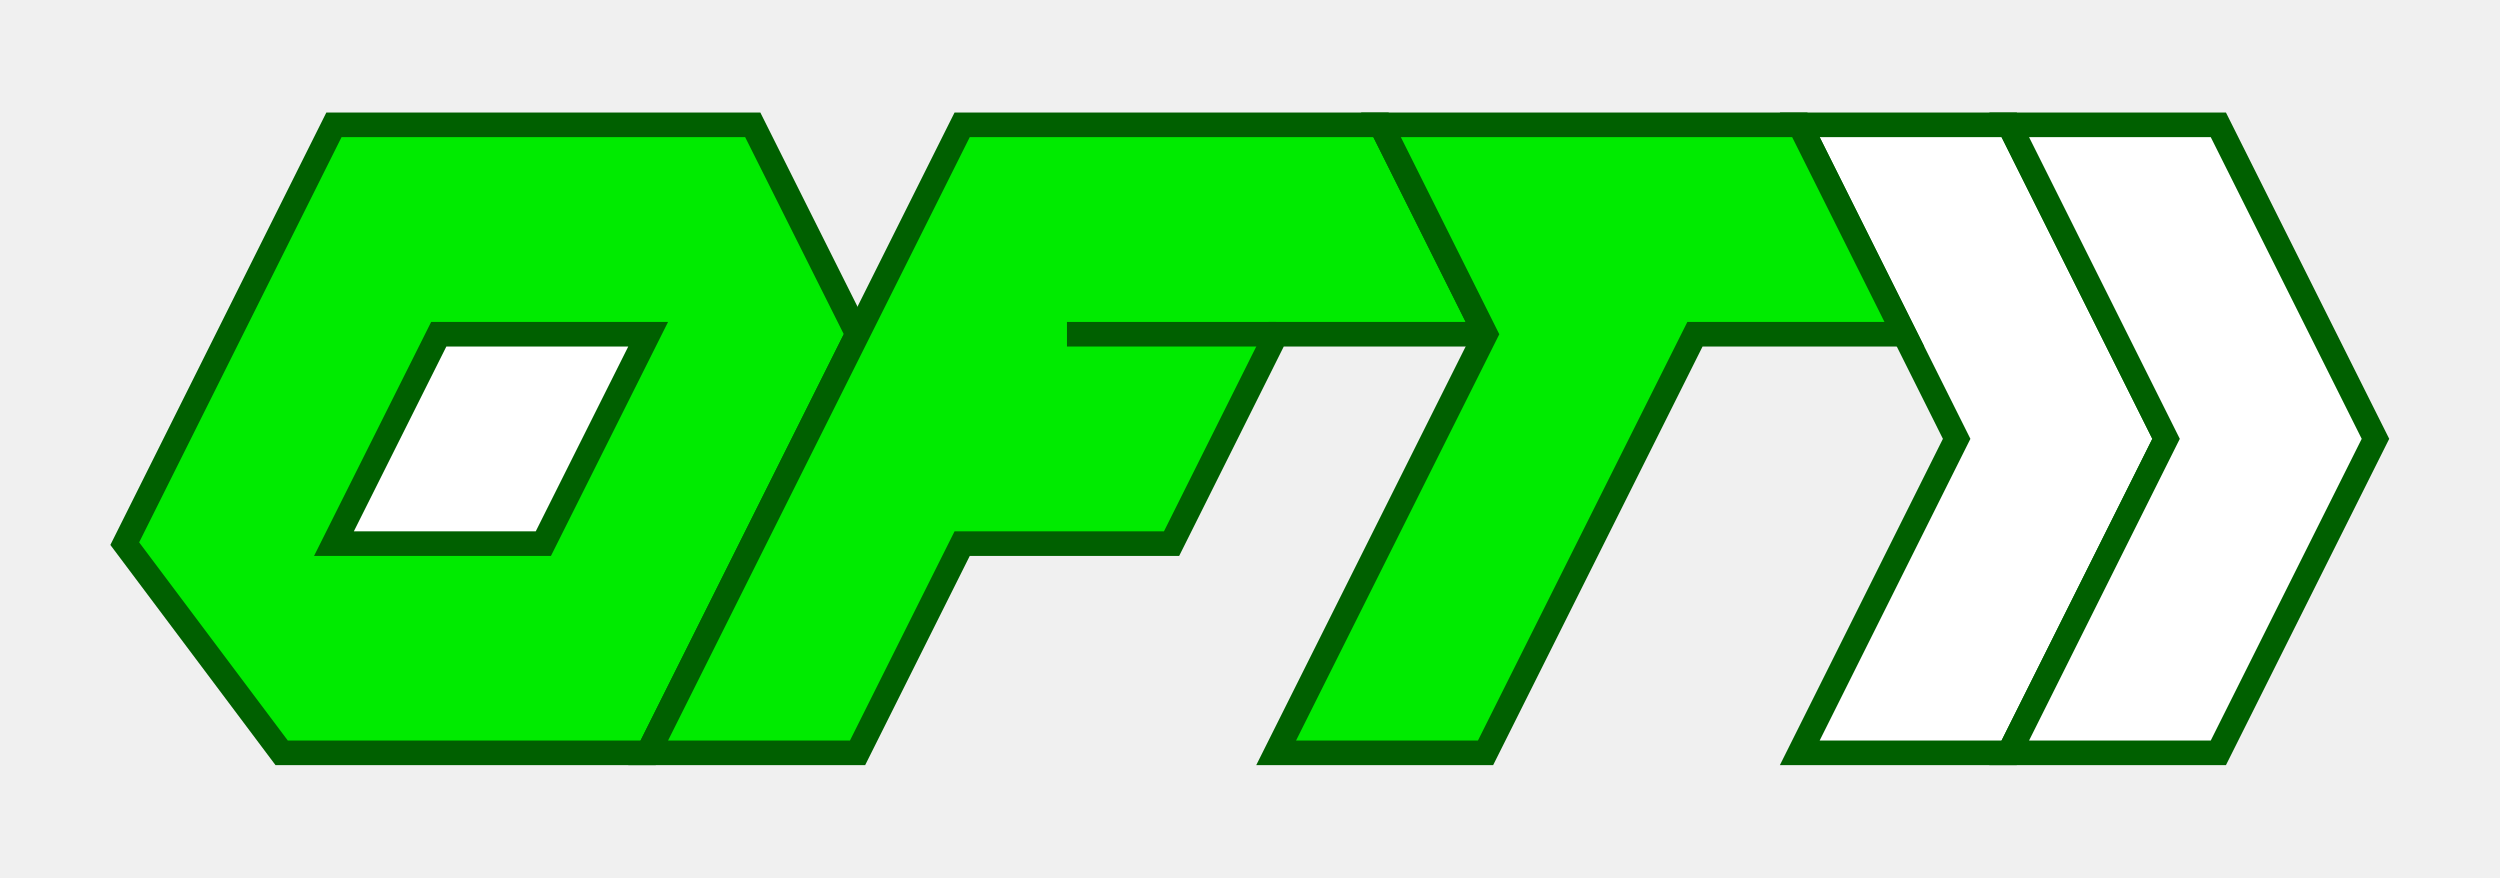
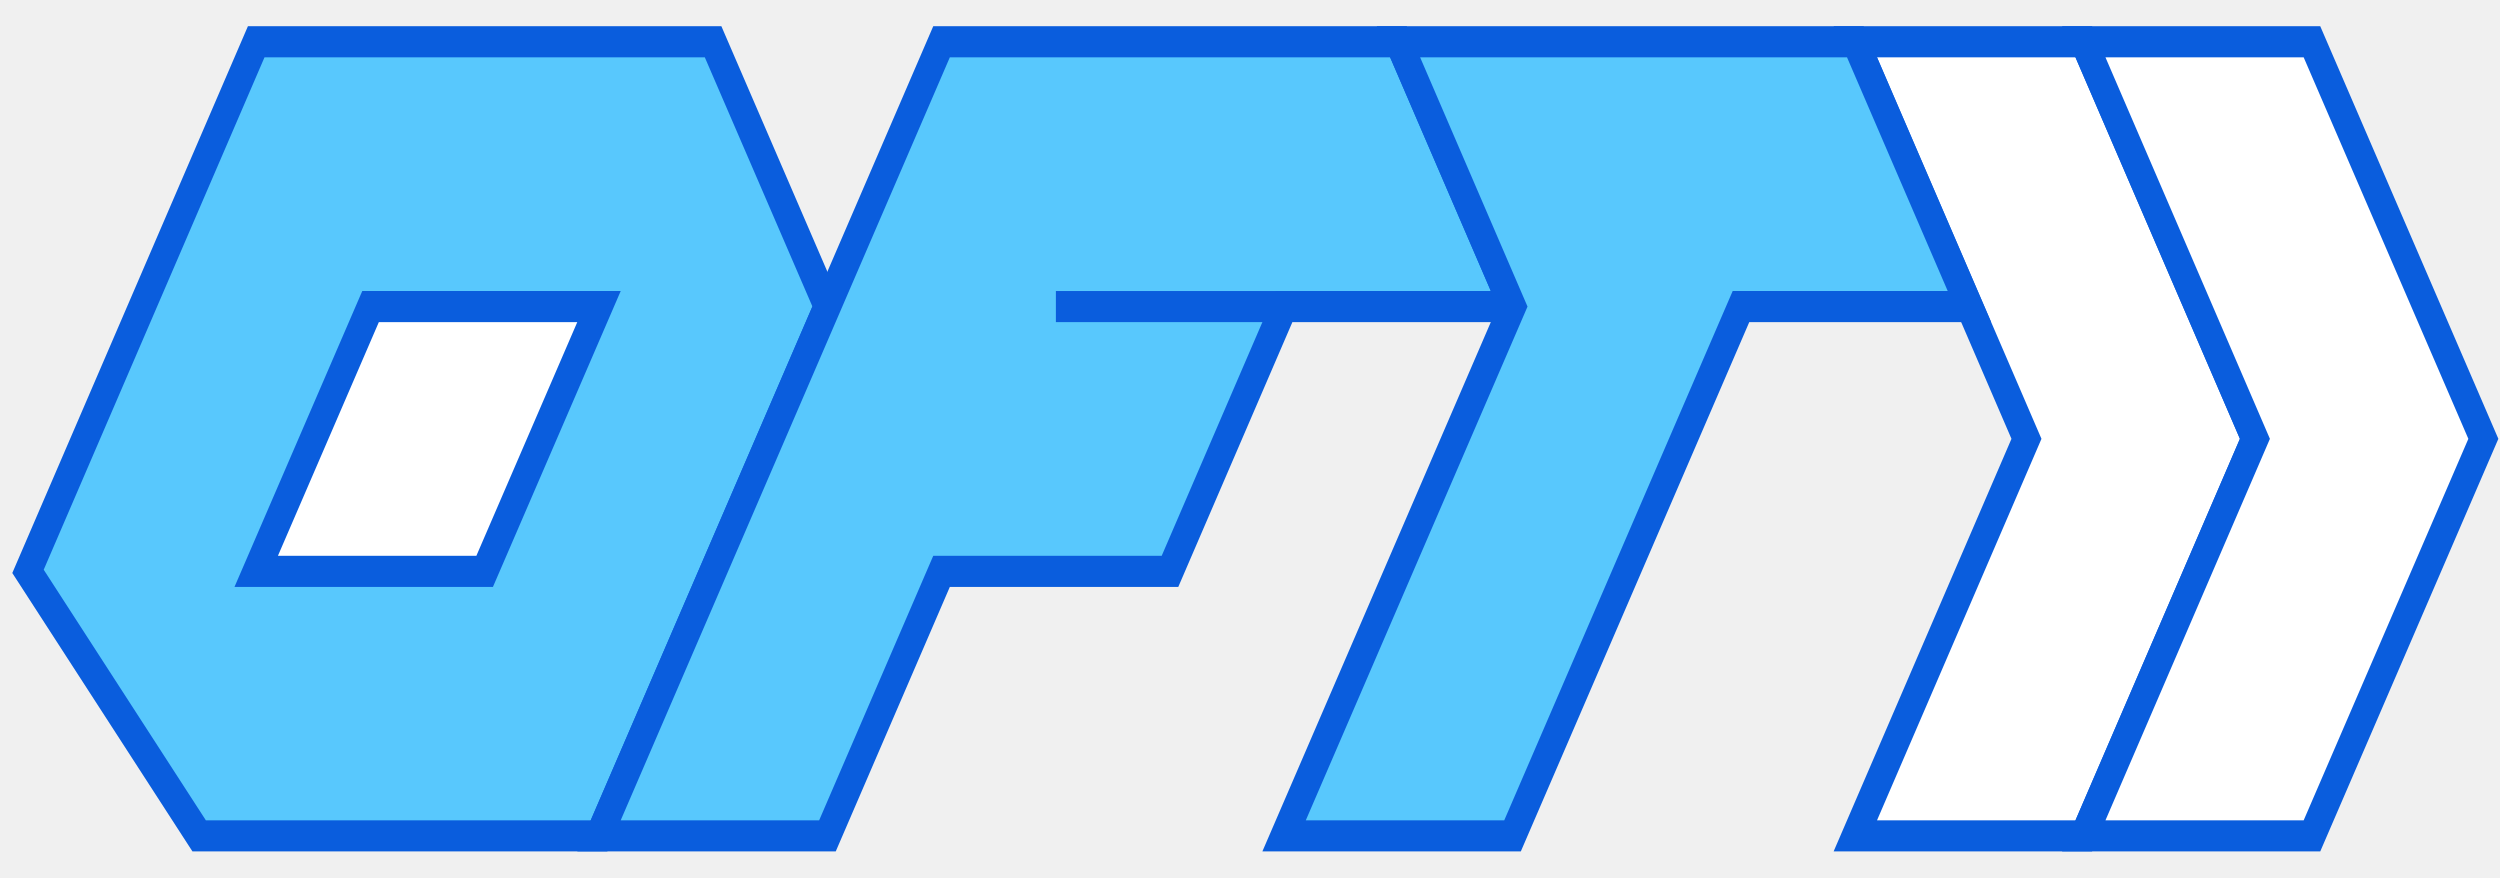
<svg xmlns="http://www.w3.org/2000/svg" width="9.4in" height="3.3in" viewBox="2744 2980 11282 3960" version="1.1" id="svg20">
  <defs id="defs24" />
-   <polygon id="polygon4" style="fill:#00eb00;stroke:#006000;stroke-width:111;stroke-linecap:butt;stroke-linejoin:miter" points="6141,3543 6614,4488 5669,6377 4015,6377 3307,5433 4251,3543 " />
-   <polygon id="polygon6" style="fill:#ffffff;stroke:#006000;stroke-width:111;stroke-linecap:butt;stroke-linejoin:miter" points="10866,6377 11811,6377 12519,4960 11811,3543 10866,3543 11574,4960 " />
-   <polygon id="polygon8" style="fill:#00eb00;stroke:#006000;stroke-width:111;stroke-linecap:butt;stroke-linejoin:miter" points="6614,6377 7086,5433 8031,5433 8503,4488 9448,4488 8976,3543 7086,3543 5669,6377 " />
-   <polyline id="polyline10" style="fill:none;stroke:#006000;stroke-width:111;stroke-linecap:butt;stroke-linejoin:miter" points="7559,4488 8503,4488 " />
-   <polygon id="polygon12" style="fill:#ffffff;stroke:#006000;stroke-width:111;stroke-linecap:butt;stroke-linejoin:miter;fill-opacity:1" points="5196,5433 5669,4488 4724,4488 4251,5433 " />
-   <polygon id="polygon14" style="fill:#00eb00;stroke:#006000;stroke-width:111;stroke-linecap:butt;stroke-linejoin:miter" points="10866,3543 11338,4488 10393,4488 9448,6377 8503,6377 9448,4488 8976,3543 " />
-   <polygon id="polygon16" style="fill:#ffffff;stroke:#006000;stroke-width:111;stroke-linecap:butt;stroke-linejoin:miter" points="11811,6377 12755,6377 13464,4960 12755,3543 11811,3543 12519,4960 " />
+   <polygon id="polygon4" style="fill:#58c8fd;fill-opacity:1;stroke:#0a5ddd;stroke-width:111;stroke-linecap:butt;stroke-linejoin:miter;stroke-opacity:1" points="4015,6377 3307,5433 4251,3543 6141,3543 6614,4488 5669,6377 " transform="matrix(1.090922,0,0,1.264503,-737.2897,-1311.935)" />
+   <polygon id="polygon6" style="fill:#ffffff;stroke:#0a5ddd;stroke-width:111;stroke-linecap:butt;stroke-linejoin:miter;stroke-opacity:1" points="11811,3543 10866,3543 11574,4960 10866,6377 11811,6377 12519,4960 " transform="matrix(1.090922,0,0,1.264503,-737.2897,-1311.935)" />
+   <polygon id="polygon8" style="fill:#58c8fd;fill-opacity:1;stroke:#0a5ddd;stroke-width:111;stroke-linecap:butt;stroke-linejoin:miter;stroke-opacity:1" points="8503,4488 9448,4488 8976,3543 7086,3543 5669,6377 6614,6377 7086,5433 8031,5433 " transform="matrix(1.090922,0,0,1.264503,-737.2897,-1311.935)" />
+   <polyline id="polyline10" style="fill:none;stroke:#0a5ddd;stroke-width:111;stroke-linecap:butt;stroke-linejoin:miter;stroke-opacity:1" points="7559,4488 8503,4488 " transform="matrix(1.090922,0,0,1.264503,-737.2897,-1311.935)" />
+   <polygon id="polygon12" style="fill:#ffffff;fill-opacity:1;stroke:#0a5ddd;stroke-width:111;stroke-linecap:butt;stroke-linejoin:miter;stroke-opacity:1" points="4251,5433 5196,5433 5669,4488 4724,4488 " transform="matrix(1.090922,0,0,1.264503,-737.2897,-1311.935)" />
+   <polygon id="polygon14" style="fill:#58c8fd;fill-opacity:1;stroke:#0a5ddd;stroke-width:111;stroke-linecap:butt;stroke-linejoin:miter;stroke-opacity:1" points="9448,6377 8503,6377 9448,4488 8976,3543 10866,3543 11338,4488 10393,4488 " transform="matrix(1.090922,0,0,1.264503,-737.2897,-1311.935)" />
+   <polygon id="polygon16" style="fill:#ffffff;stroke:#0a5ddd;stroke-width:111;stroke-linecap:butt;stroke-linejoin:miter;stroke-opacity:1" points="12755,3543 11811,3543 12519,4960 11811,6377 12755,6377 13464,4960 " transform="matrix(1.090922,0,0,1.264503,-737.2897,-1311.935)" />
</svg>
